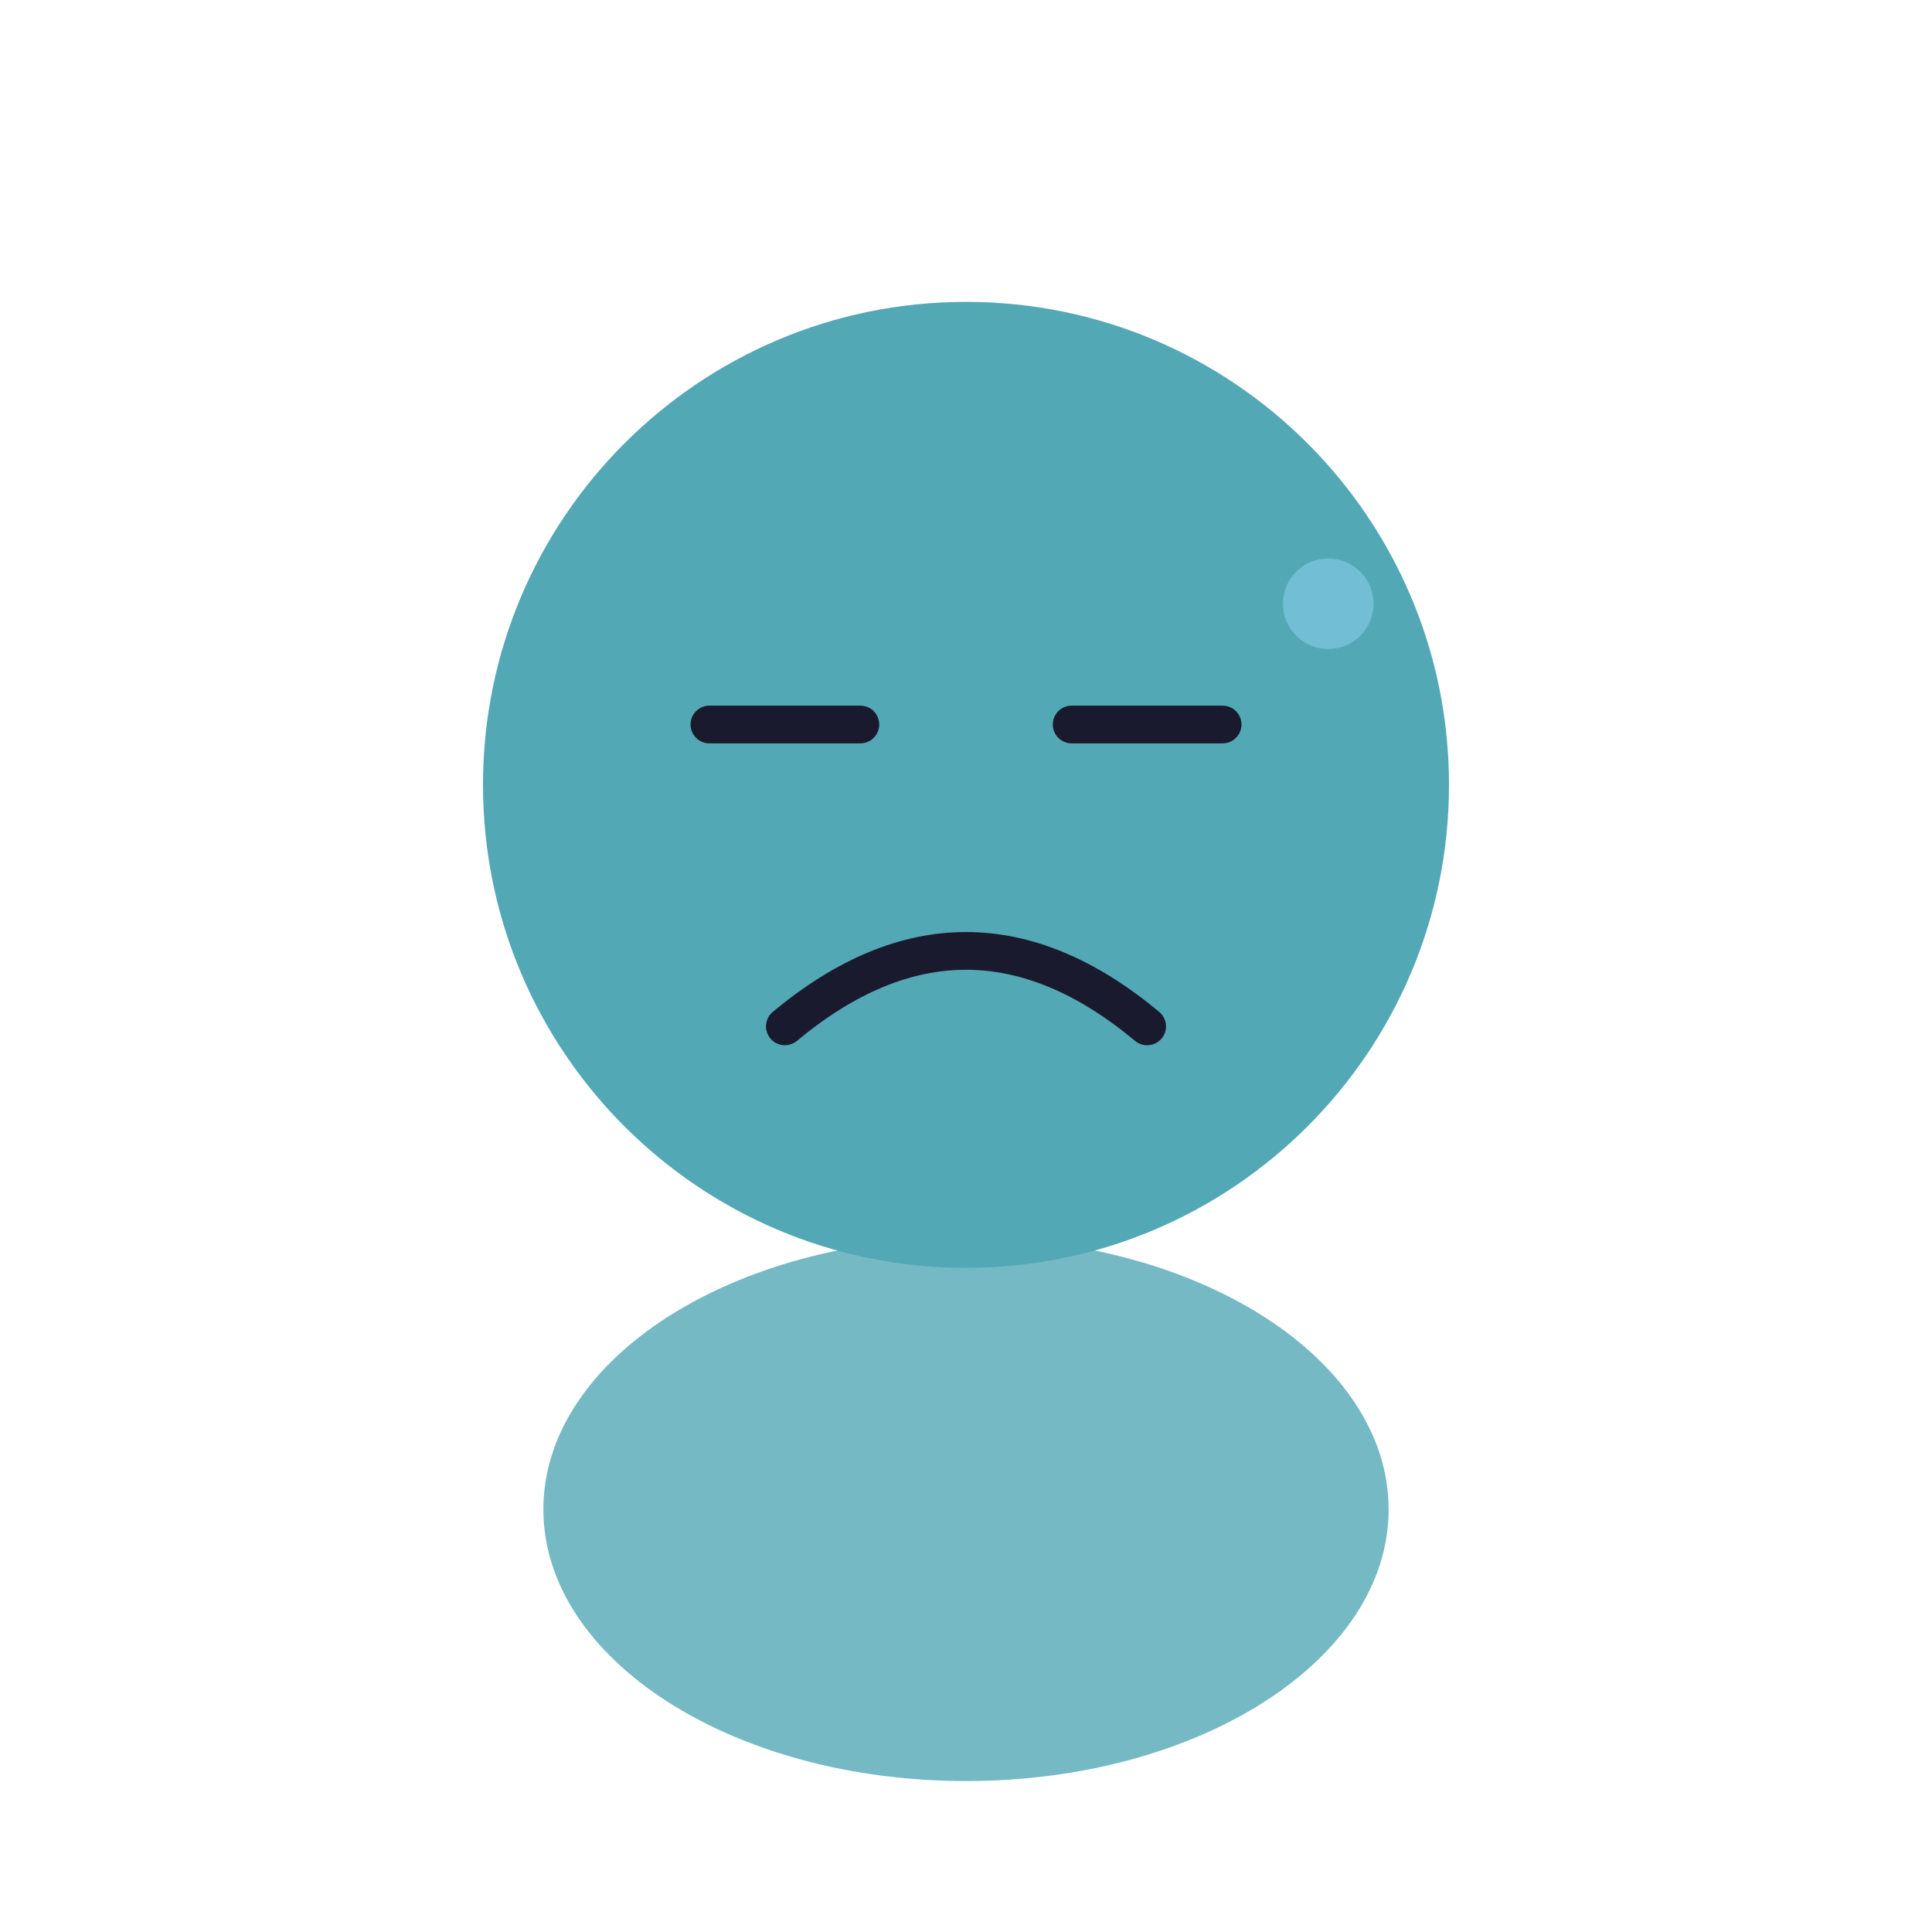
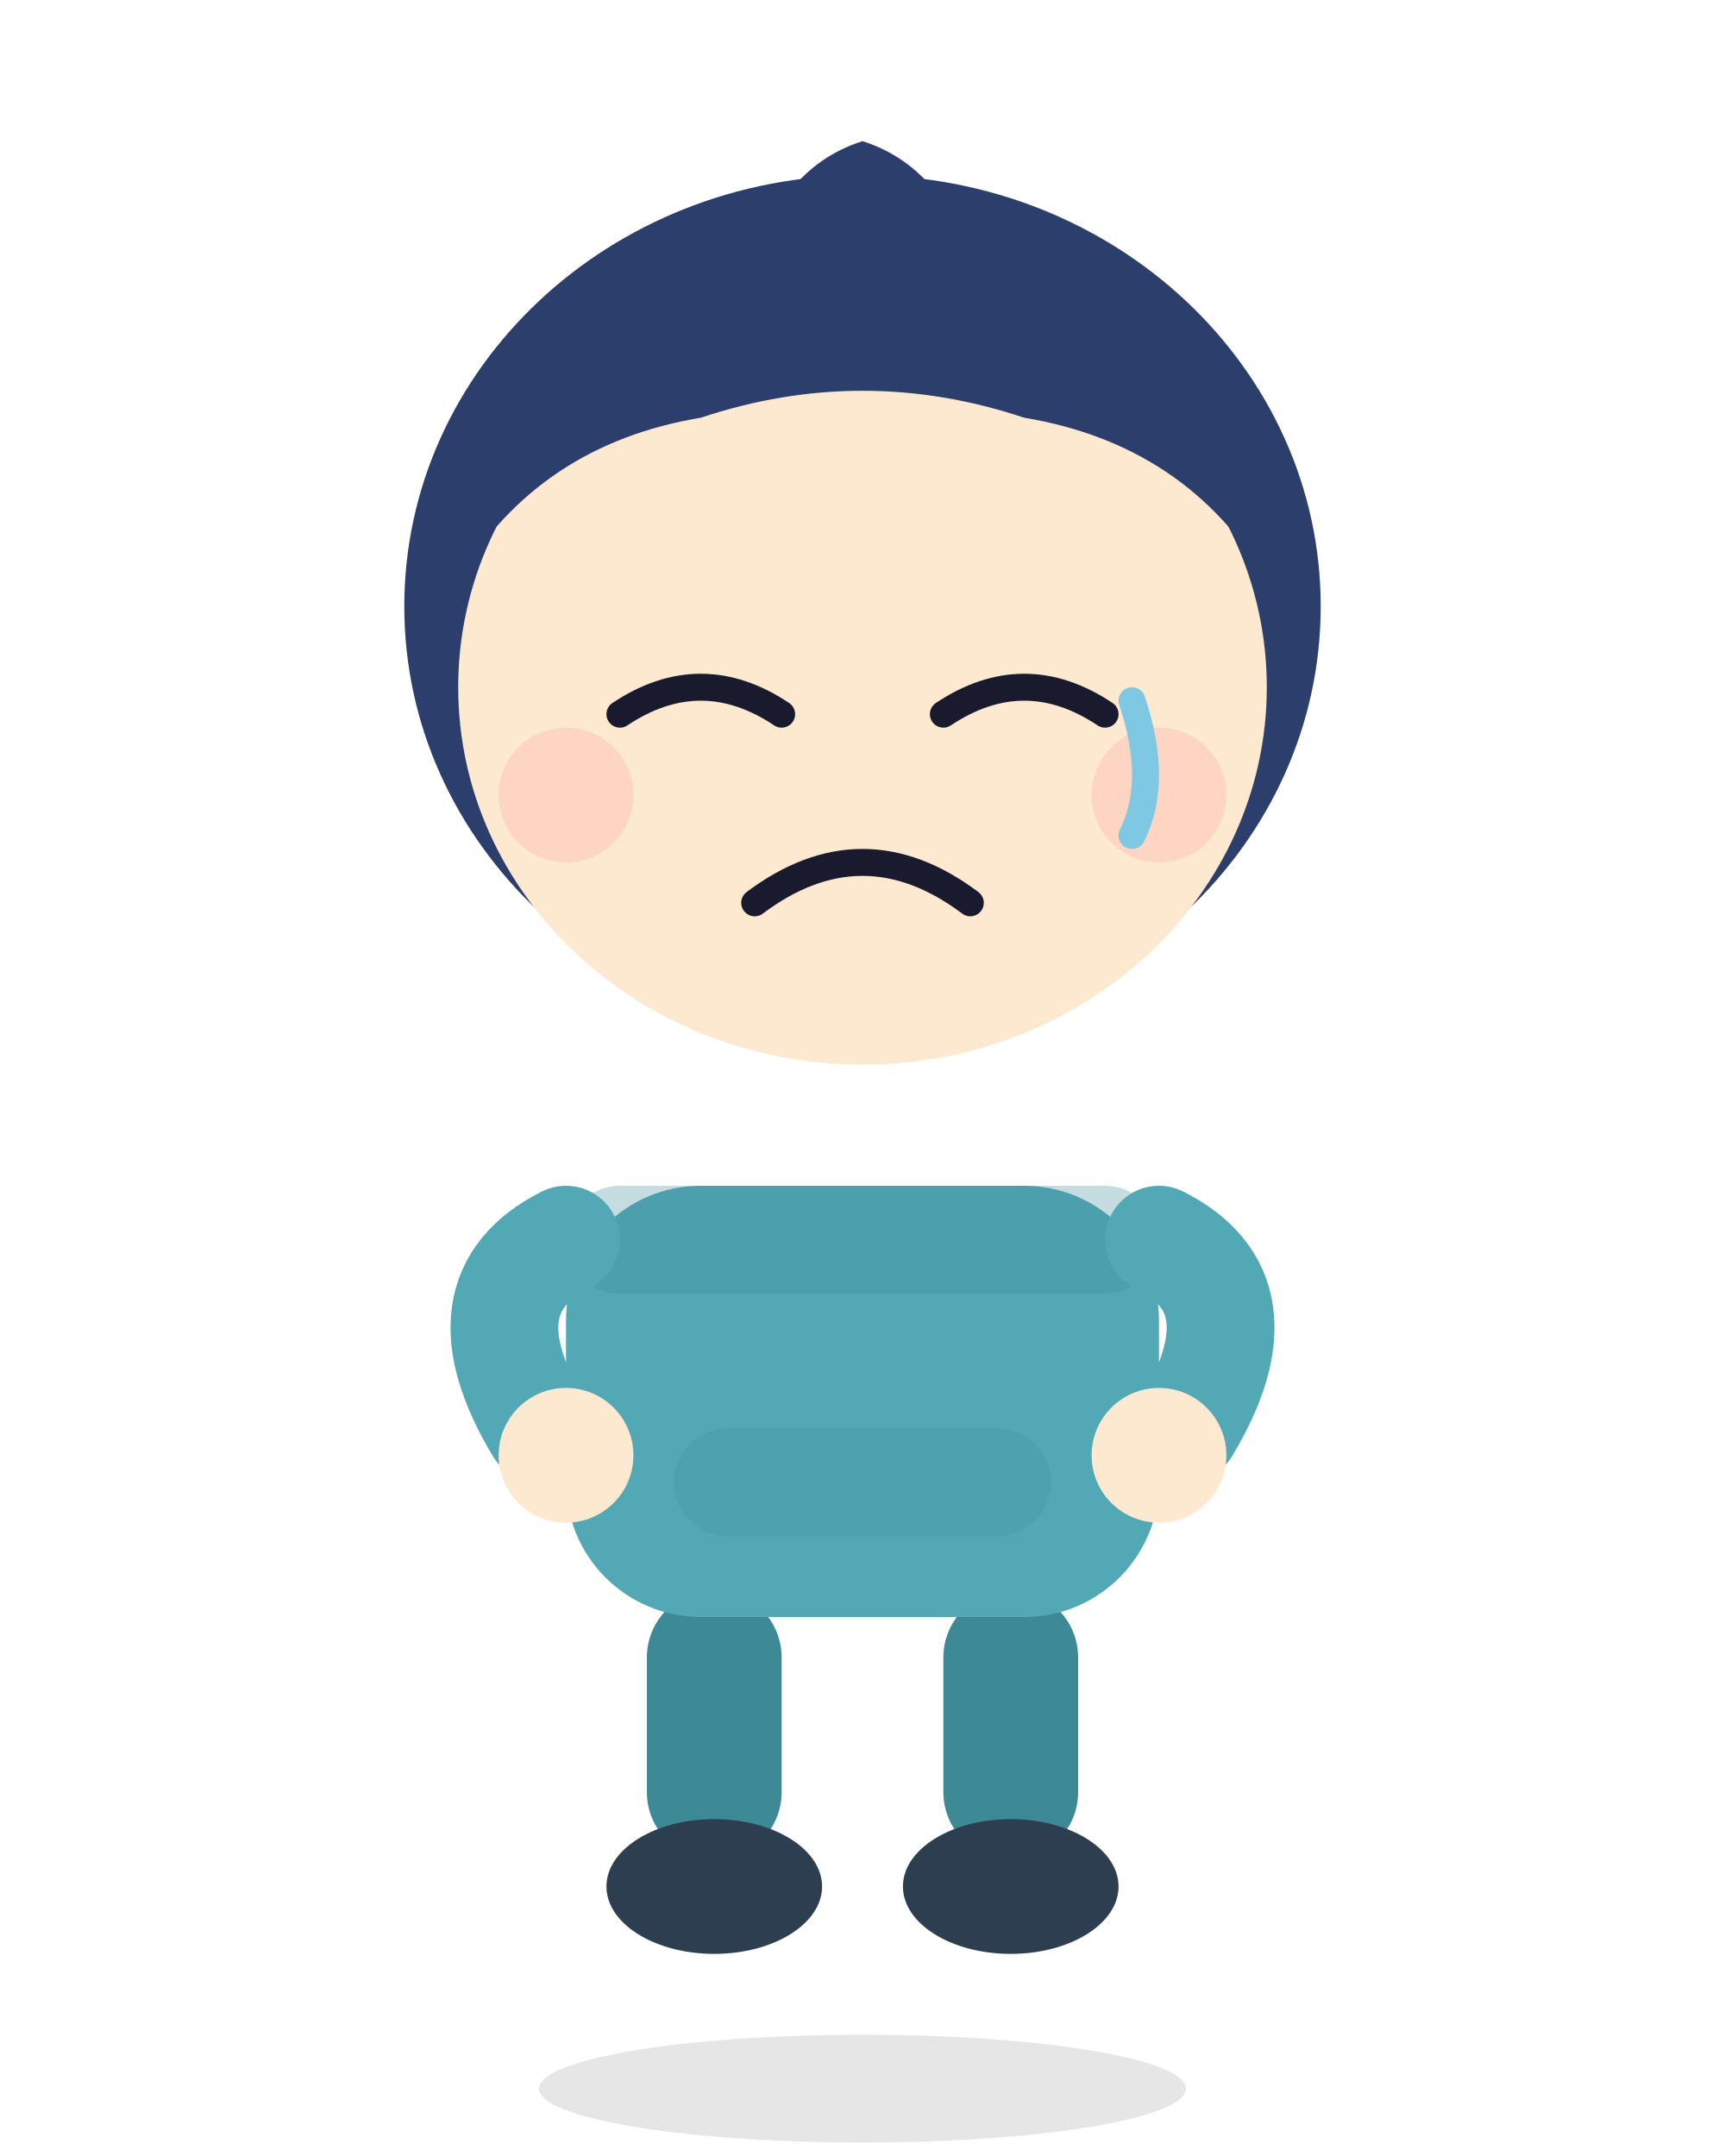
- <svg xmlns="http://www.w3.org/2000/svg" viewBox="0 0 128 128" width="128" height="128">
-   <rect width="128" height="128" fill="none" rx="8" />
-   <ellipse cx="64" cy="100" rx="28" ry="18" fill="#53a8b6" opacity="0.8" />
-   <circle cx="64" cy="52" r="32" fill="#53a8b6" />
-   <line x1="47" y1="48" x2="57" y2="48" stroke="#1a1a2e" stroke-width="2.5" stroke-linecap="round" />
-   <line x1="71" y1="48" x2="81" y2="48" stroke="#1a1a2e" stroke-width="2.5" stroke-linecap="round" />
-   <path d="M52 68 Q64 58 76 68" stroke="#1a1a2e" stroke-width="2.5" fill="none" stroke-linecap="round" />
-   <circle cx="88" cy="40" r="3" fill="#7ec8e3" opacity="0.7" />
+ <svg xmlns="http://www.w3.org/2000/svg" viewBox="0 0 128 160" width="128" height="160">
+   <g transform="translate(0,0)">
+     <ellipse cx="64" cy="155" rx="24" ry="4" fill="#000" opacity="0.1" />
+     <g>
+       <rect x="48" y="118" width="10" height="20" rx="5" fill="#3d8a96" />
+       <ellipse cx="53" cy="140" rx="8" ry="5" fill="#2c3e50" />
+       <rect x="70" y="118" width="10" height="20" rx="5" fill="#3d8a96" />
+       <ellipse cx="75" cy="140" rx="8" ry="5" fill="#2c3e50" />
+     </g>
+     <g transform="rotate(0, 64, 100)">
+       <rect x="42" y="88" width="44" height="32" rx="10" fill="#53a8b6" />
+       <rect x="42" y="88" width="44" height="8" rx="4" fill="#3d8a96" opacity="0.3" />
+       <rect x="50" y="106" width="28" height="8" rx="4" fill="#3d8a96" opacity="0.2" />
+     </g>
+     <g>
+       <path d="M42 92 Q34 96 40 106" stroke="#53a8b6" stroke-width="8" fill="none" stroke-linecap="round" />
+       <circle cx="42" cy="108" r="5" fill="#fde8d0" />
+       <path d="M86 92 Q94 96 88 106" stroke="#53a8b6" stroke-width="8" fill="none" stroke-linecap="round" />
+       <circle cx="86" cy="108" r="5" fill="#fde8d0" />
+     </g>
+     <g transform="translate(0, 3)">
+       <ellipse cx="64" cy="42" rx="34" ry="32" fill="#2c3e6b" />
+       <ellipse cx="64" cy="48" rx="30" ry="28" fill="#fde8d0" />
+       <path d="M34 40 Q44 20 64 18 Q84 20 94 40 Q88 30 76 28 Q64 24 52 28 Q40 30 34 40Z" fill="#2c3e6b" />
+       <path d="M56 18 Q58 10 64 8 Q70 10 72 18" fill="#2c3e6b" stroke="#2c3e6b" stroke-width="1" />
+       <path d="M46 50 Q52 46 58 50" stroke="#1a1a2e" stroke-width="2" fill="none" stroke-linecap="round" />
+       <path d="M70 50 Q76 46 82 50" stroke="#1a1a2e" stroke-width="2" fill="none" stroke-linecap="round" />
+       <path d="M56 64 Q64 58 72 64" stroke="#1a1a2e" stroke-width="2" fill="none" stroke-linecap="round" />
+       <circle cx="42" cy="56" r="5" fill="#ff9999" opacity="0.25" />
+       <circle cx="86" cy="56" r="5" fill="#ff9999" opacity="0.25" />
+     </g>
+     <path d="M84 52 Q86 58 84 62" stroke="#7ec8e3" stroke-width="2" fill="none" stroke-linecap="round" />
+   </g>
</svg>
